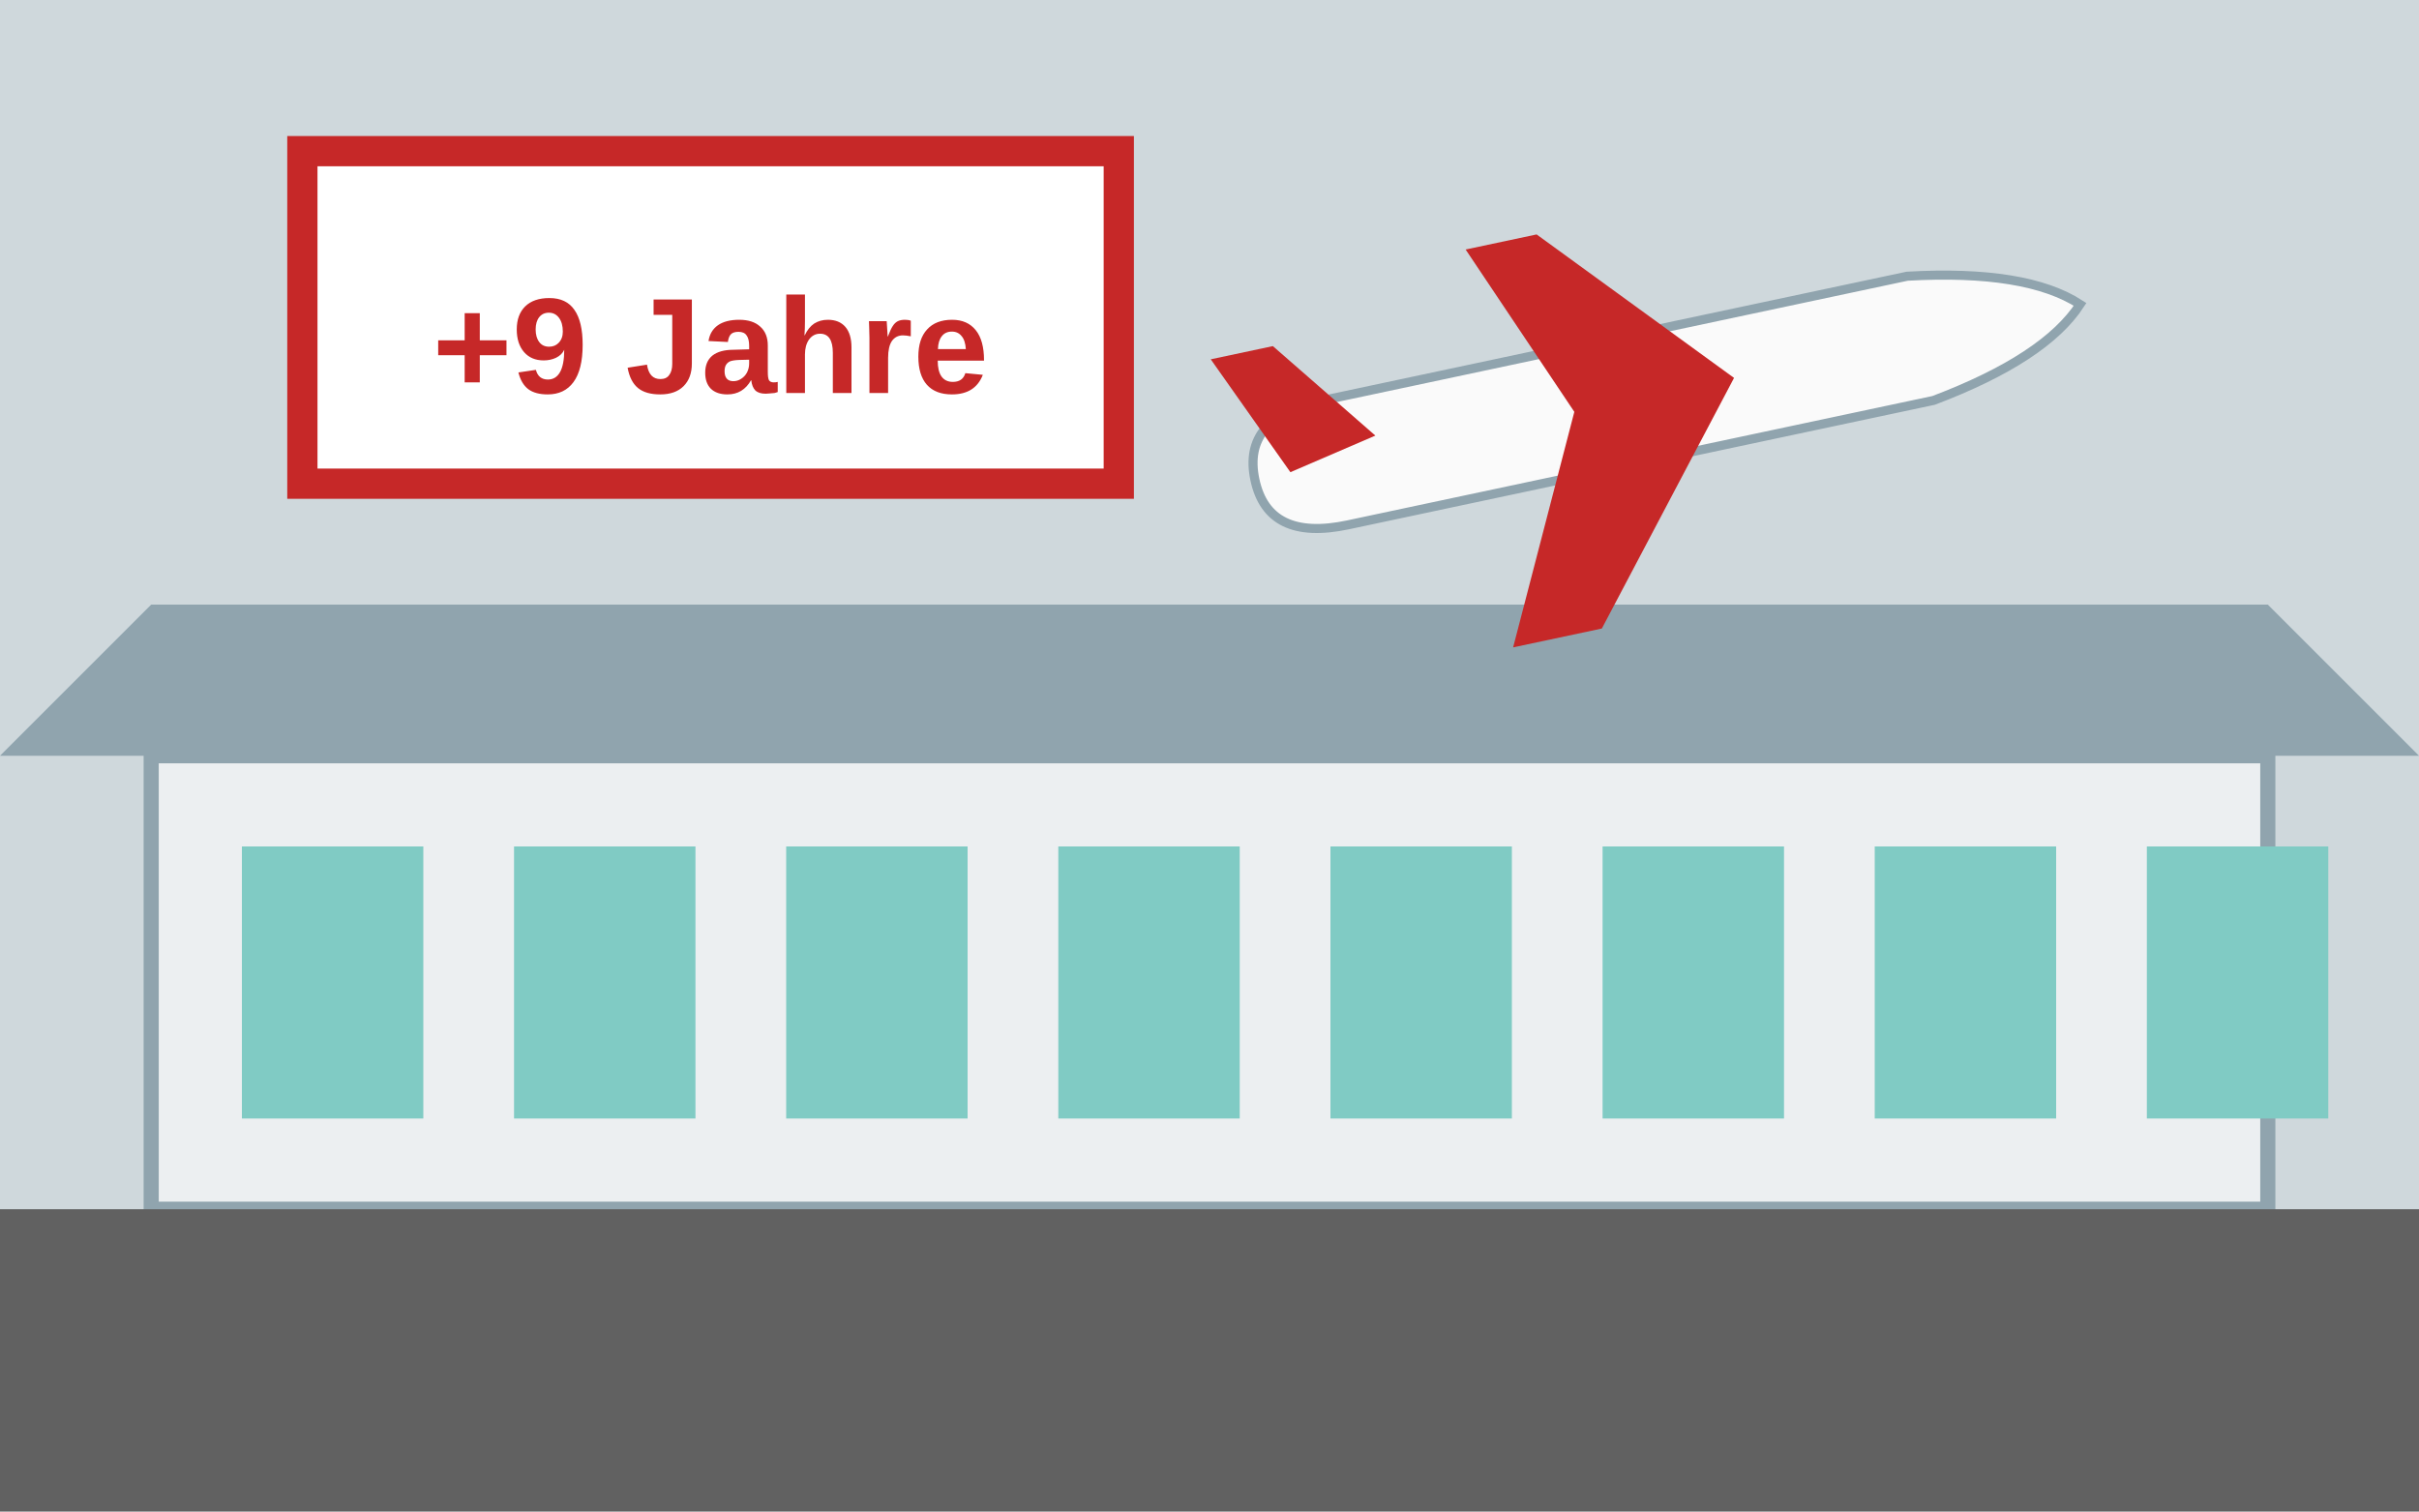
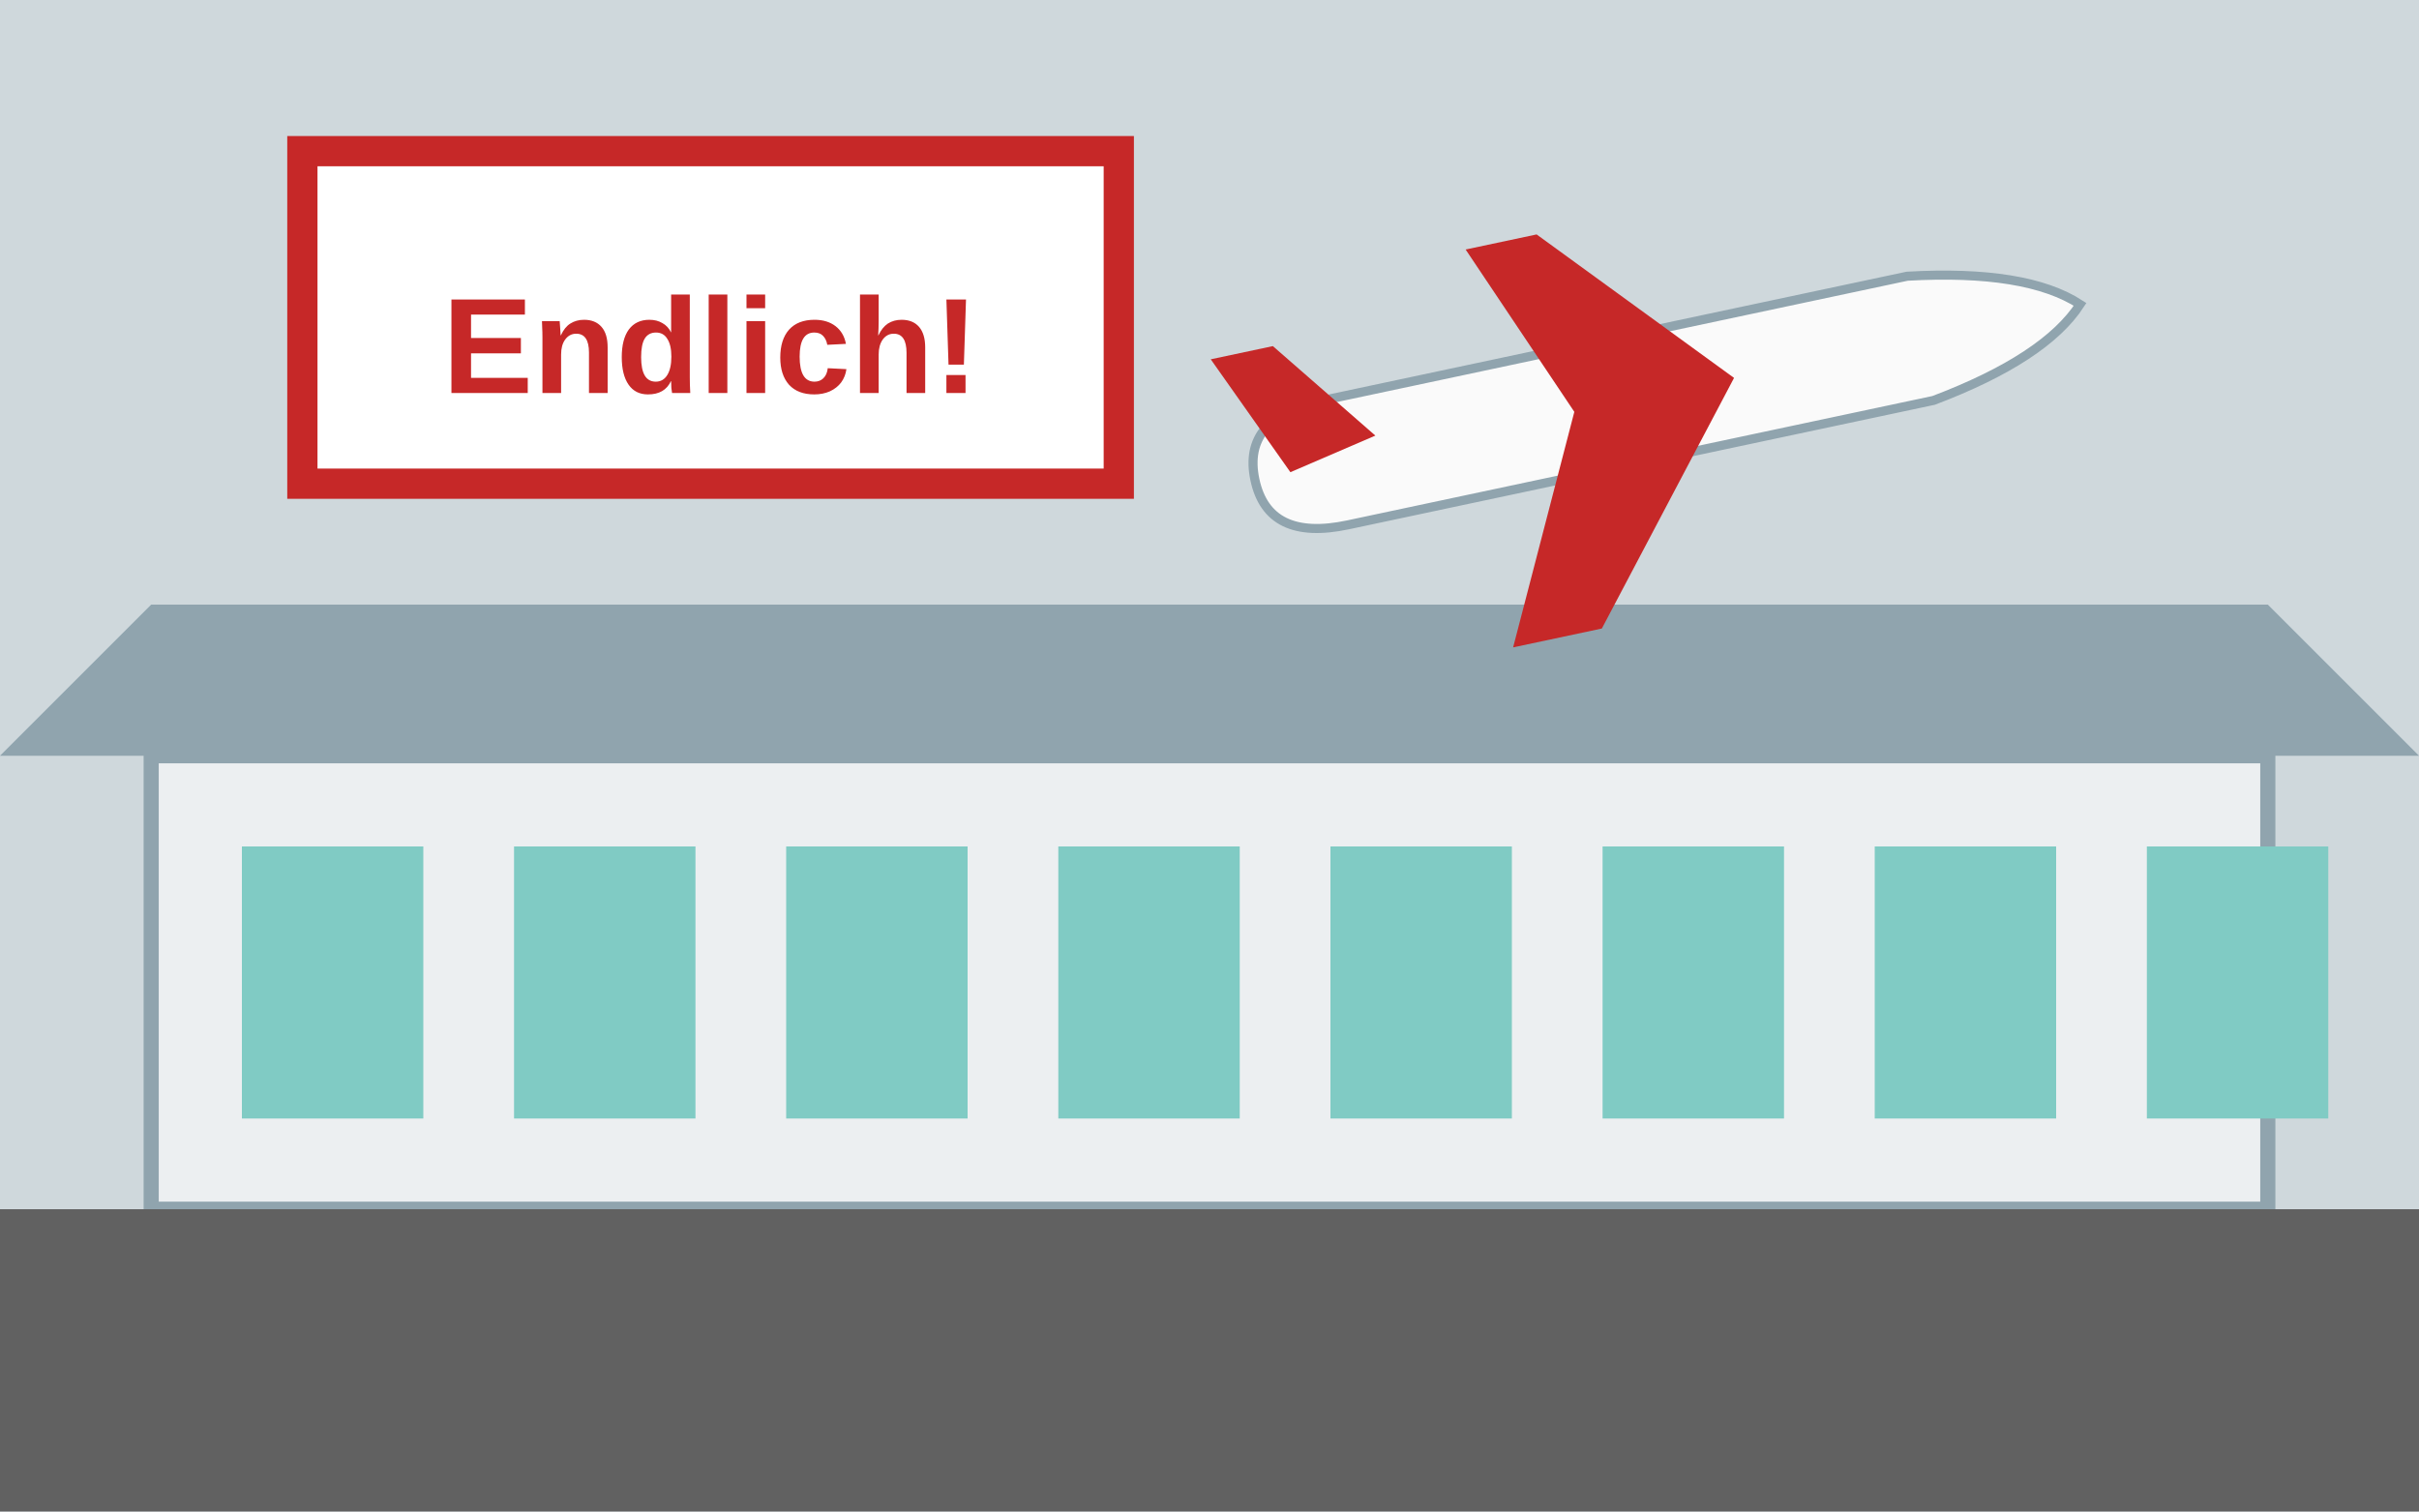
<svg xmlns="http://www.w3.org/2000/svg" viewBox="0 0 160 100">
  <rect width="160" height="100" fill="#cfd8dc" />
  <path d="M10 80V50h140v30z" fill="#eceff1" stroke="#90a4ae" />
  <path d="M0 50h160l-10-10H10z" fill="#90a4ae" />
  <rect x="16" y="56" width="12" height="18" fill="#80cbc4" />
  <rect x="34" y="56" width="12" height="18" fill="#80cbc4" />
  <rect x="52" y="56" width="12" height="18" fill="#80cbc4" />
  <rect x="70" y="56" width="12" height="18" fill="#80cbc4" />
  <rect x="88" y="56" width="12" height="18" fill="#80cbc4" />
  <rect x="106" y="56" width="12" height="18" fill="#80cbc4" />
  <rect x="124" y="56" width="12" height="18" fill="#80cbc4" />
  <rect x="142" y="56" width="12" height="18" fill="#80cbc4" />
  <rect y="80" width="160" height="20" fill="#616161" />
  <g transform="translate(110 26) rotate(-12) scale(0.6)">
    <path d="M-46 0q0-7 9-7h66q13 2 18 7-5 5-18 7h-66q-9 0-9-7z" fill="#fafafa" stroke="#90a4ae" />
    <path d="M-10 0l-12 24h10l20-24zM-10 0l-8-20h8l18 20z" fill="#c62828" />
    <path d="M-42 0l-6-14h7l9 12z" fill="#c62828" />
  </g>
  <rect x="20" y="10" width="54" height="22" fill="#fff" stroke="#c62828" stroke-width="2" />
-   <text x="47" y="26" font-family="Arial" font-weight="bold" font-size="9" fill="#c62828" text-anchor="middle">+9 Jahre</text>
+   <text x="47" y="26" font-family="Arial" font-weight="bold" font-size="9" fill="#c62828" text-anchor="middle">Endlich!</text>
</svg>
